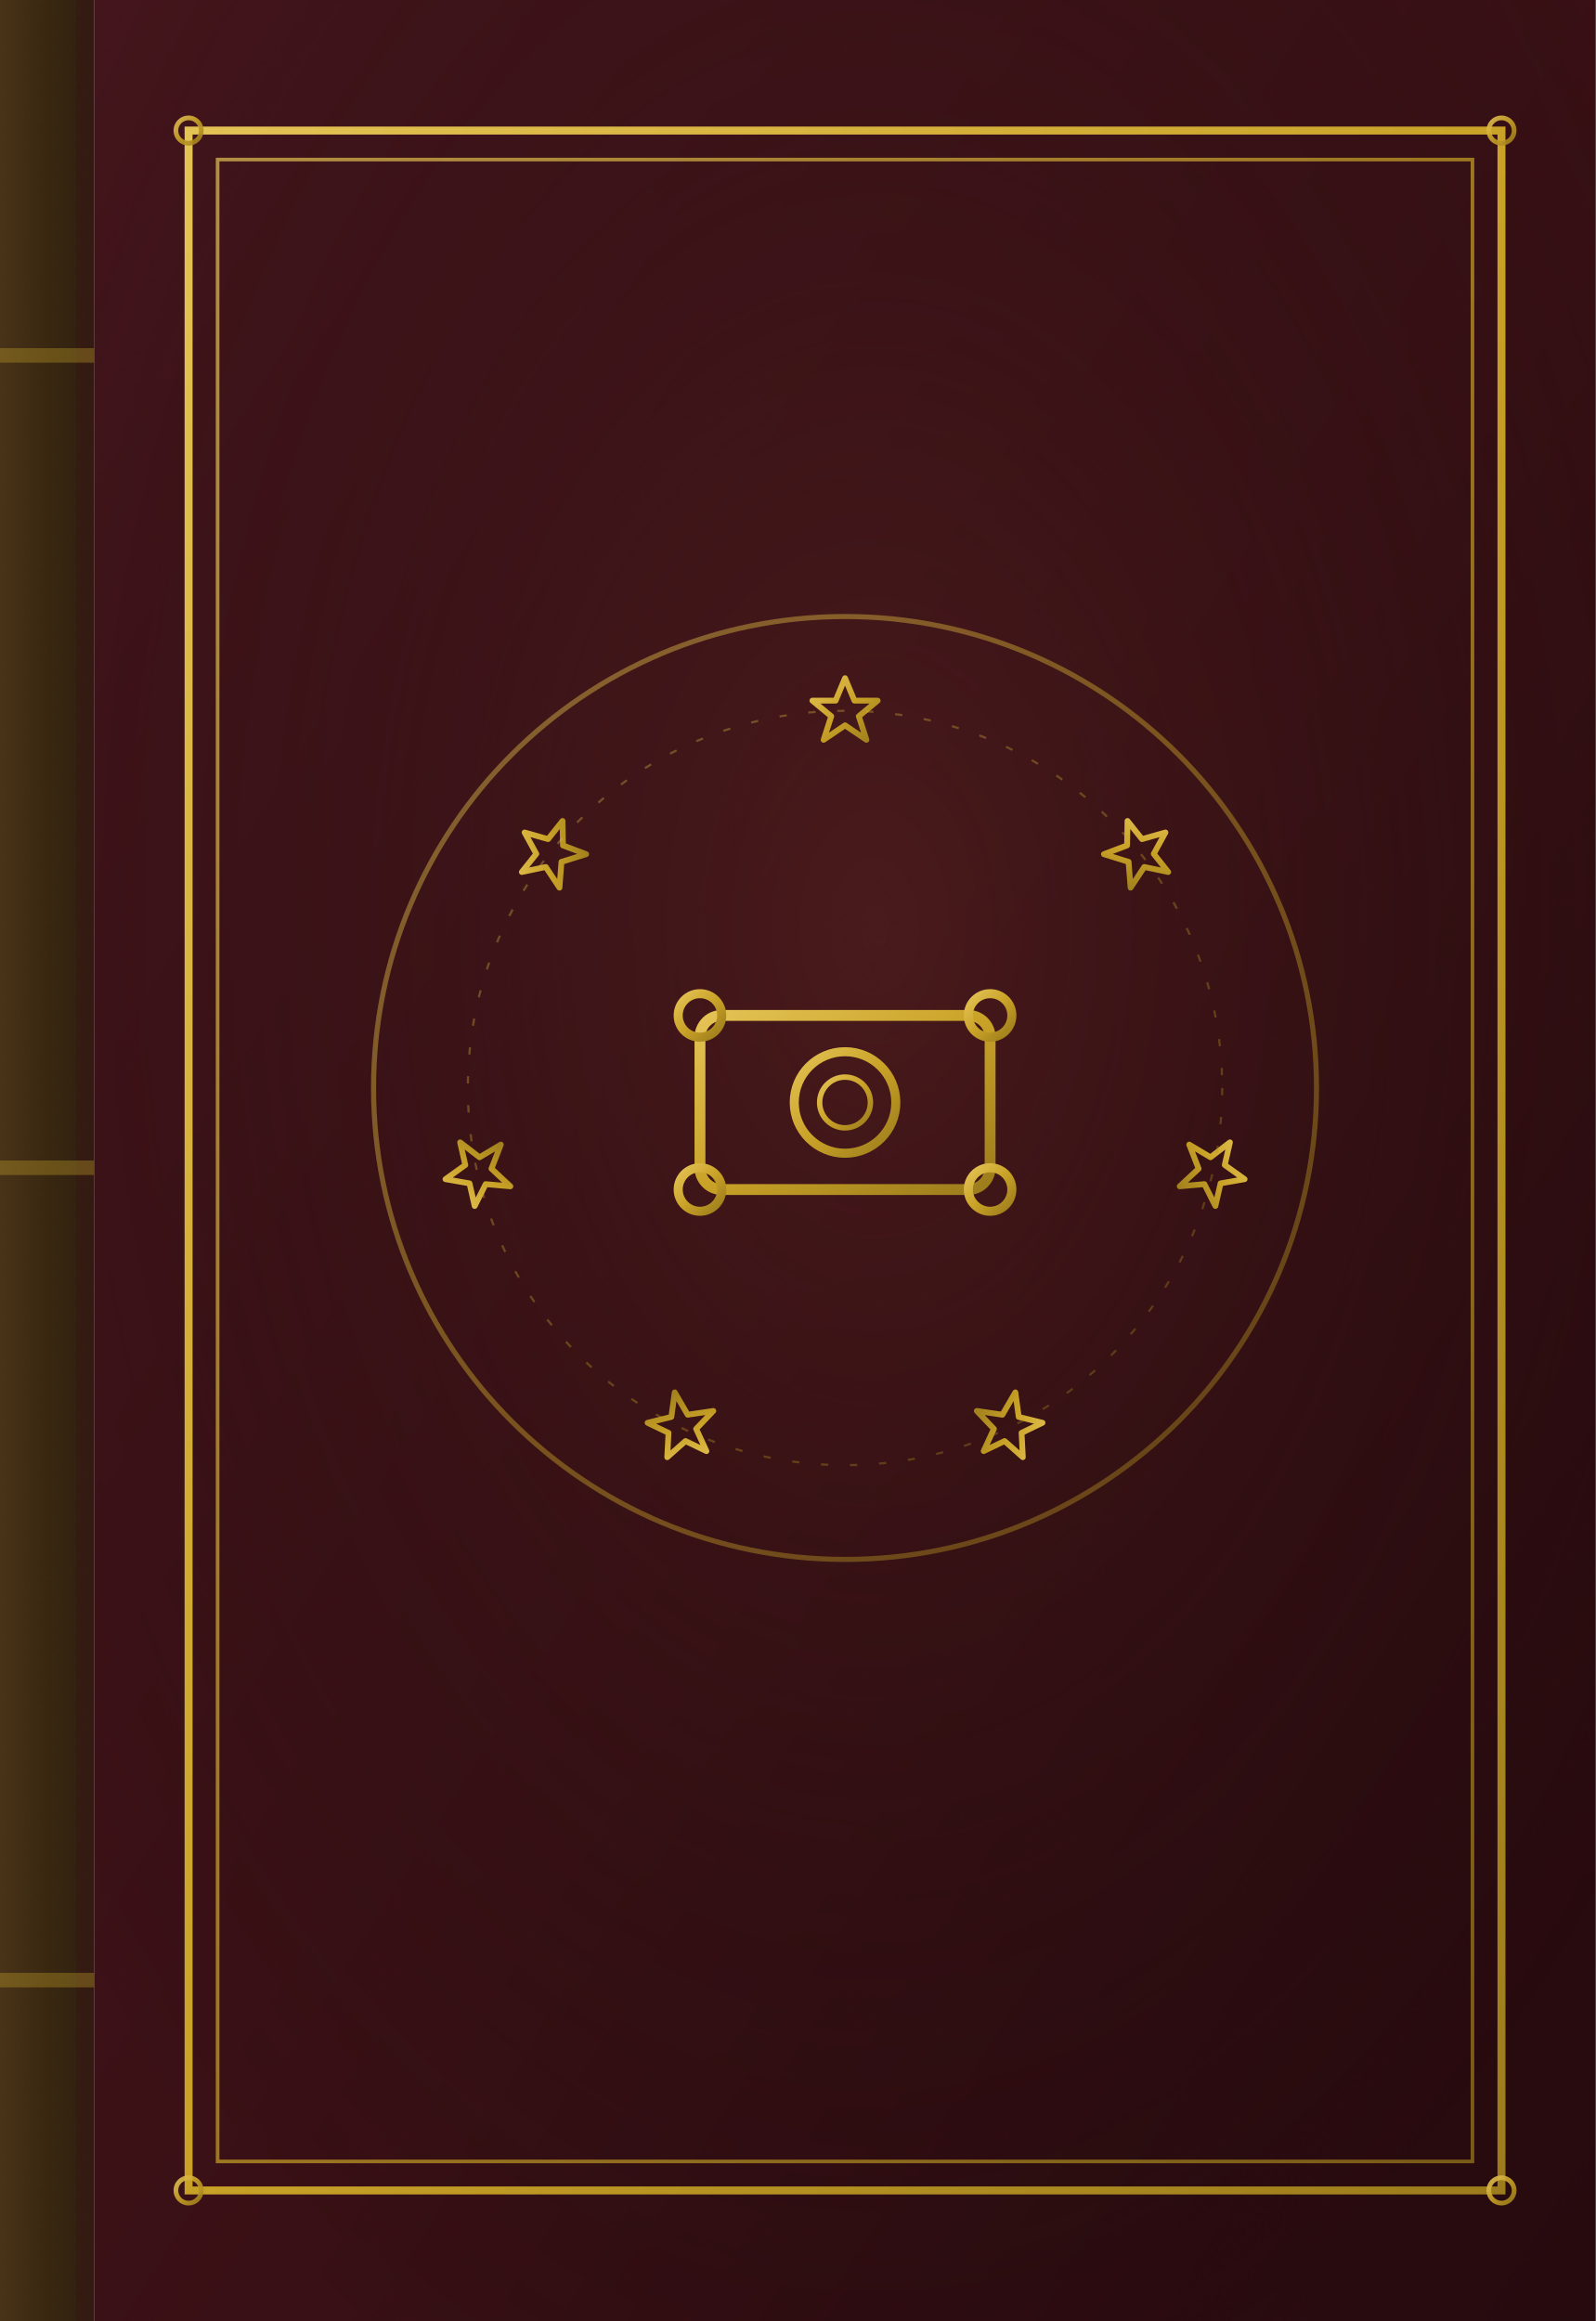
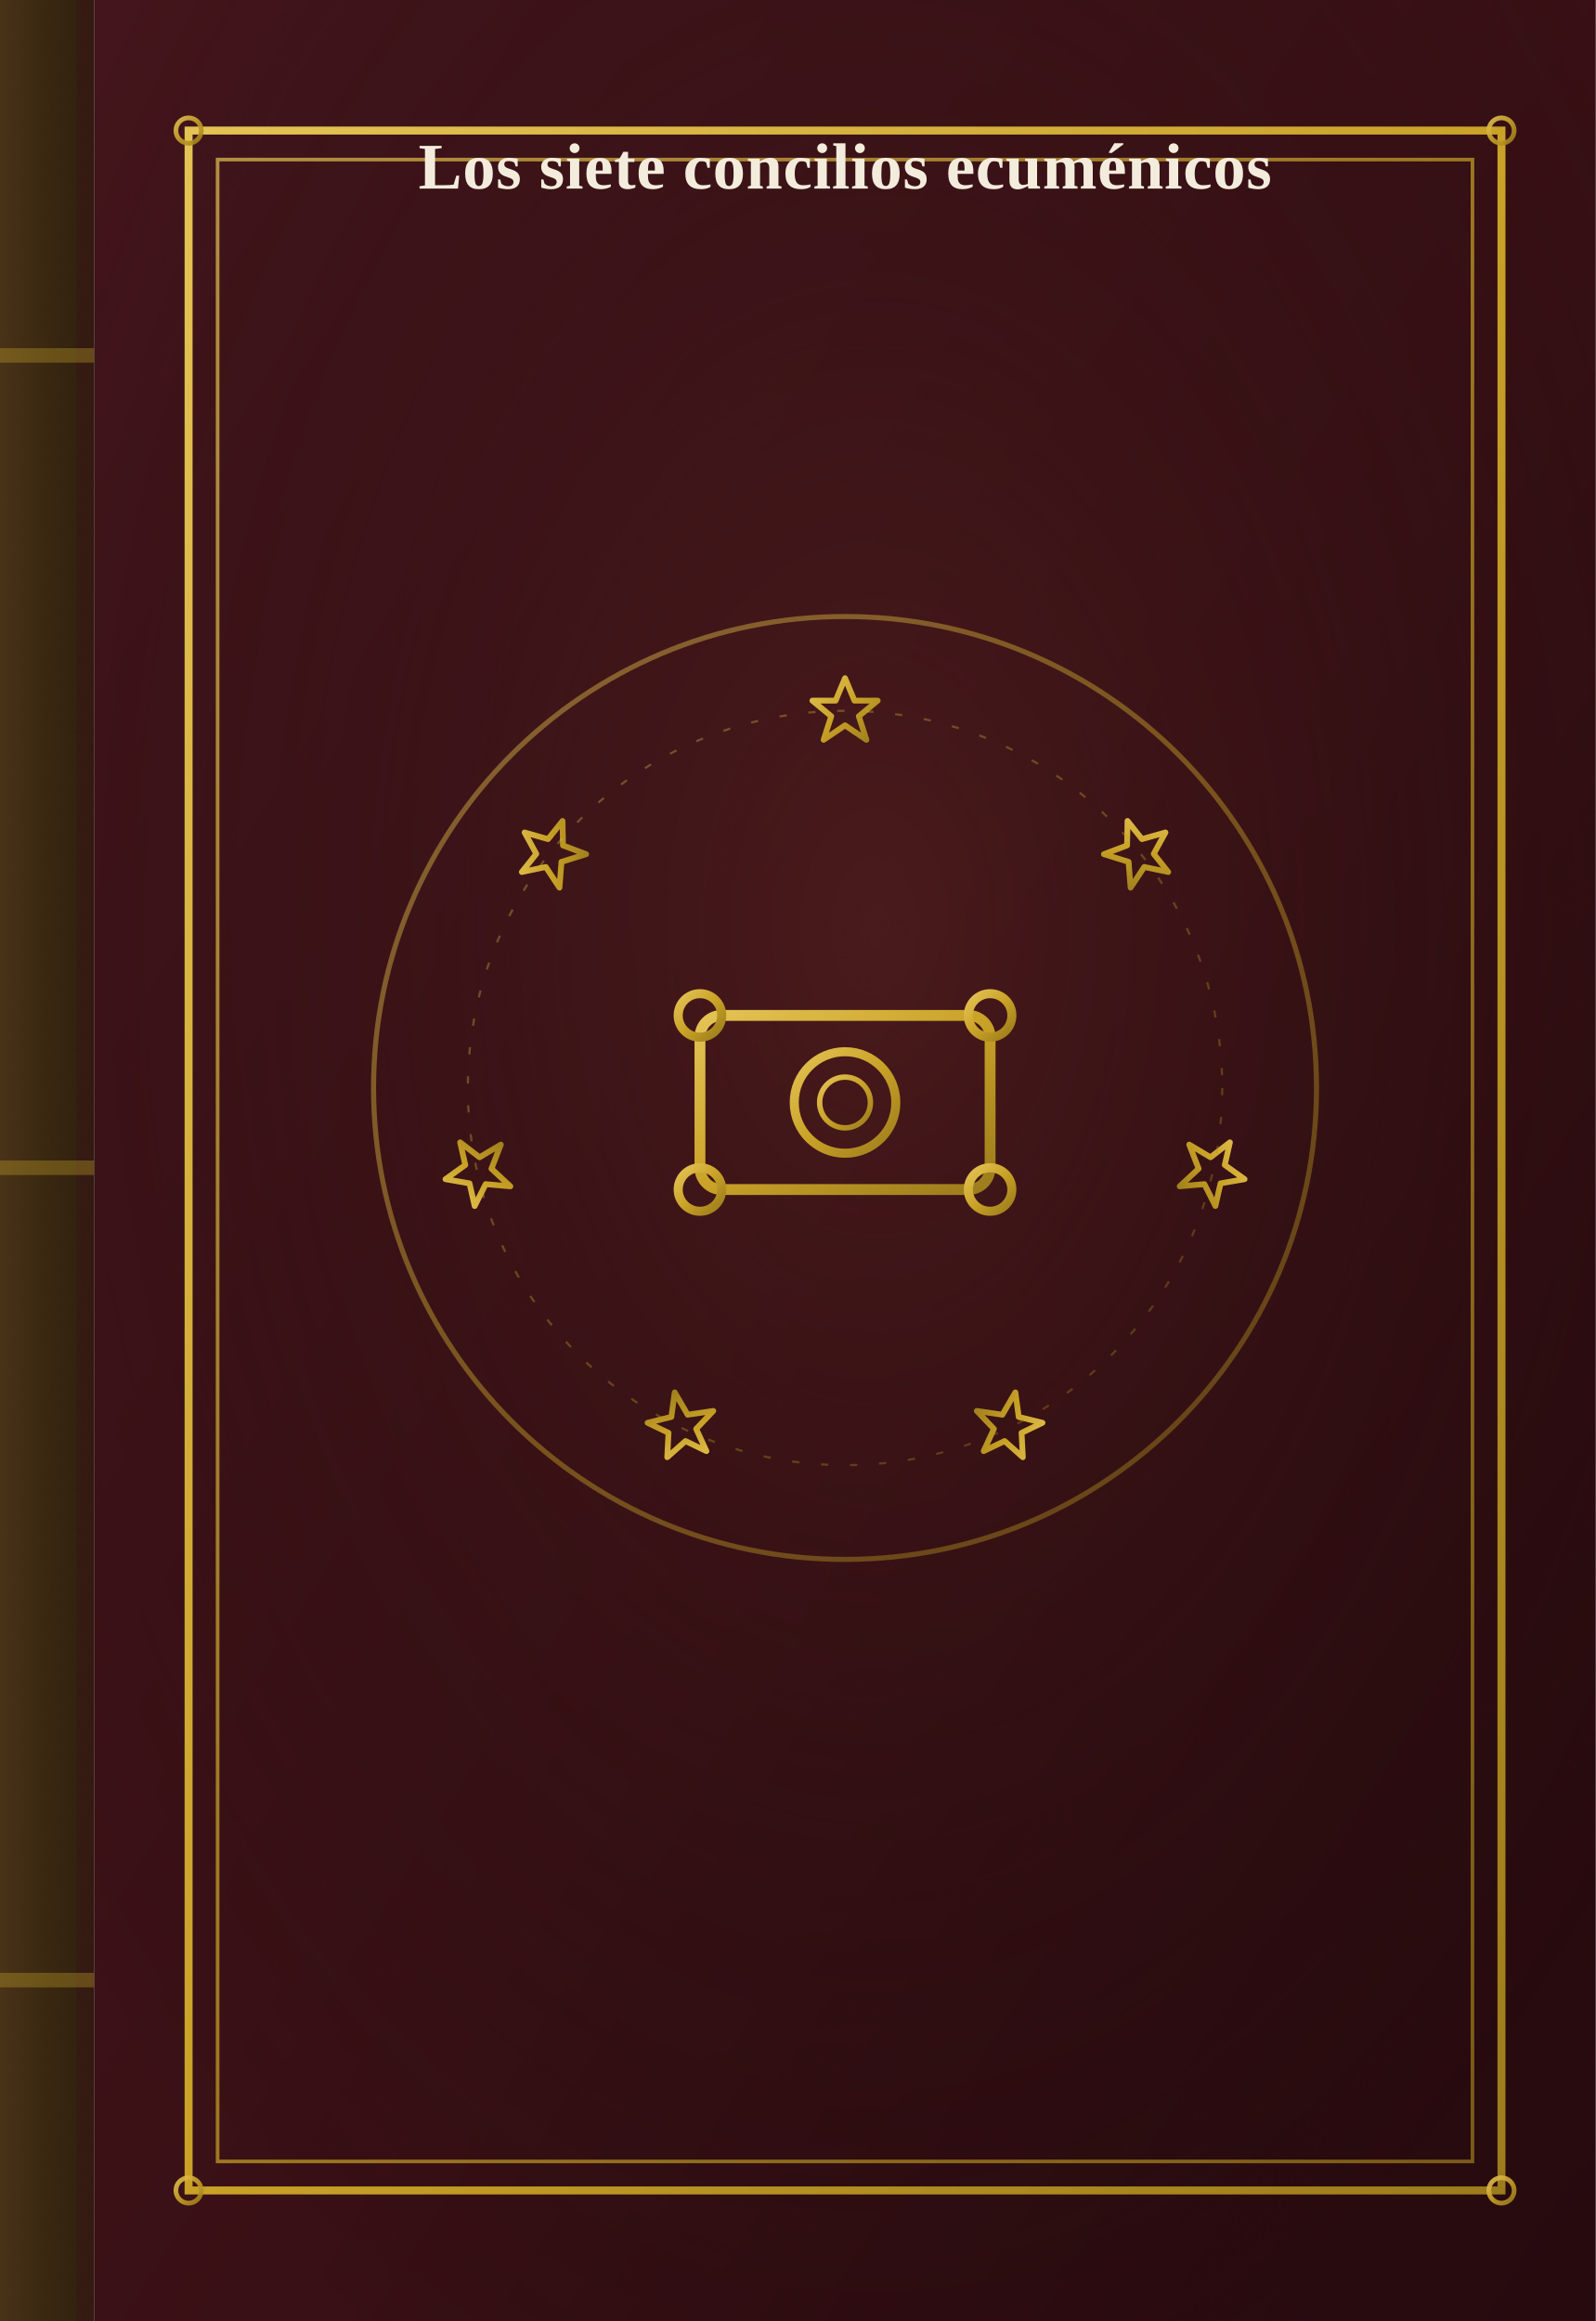
<svg xmlns="http://www.w3.org/2000/svg" width="440" height="640" viewBox="0 0 440 640">
  <defs>
    <linearGradient id="coverGrad" x1="0%" y1="0%" x2="100%" y2="100%">
      <stop offset="0%" stop-color="#47161D" />
      <stop offset="55%" stop-color="#3A1015" />
      <stop offset="100%" stop-color="#260A0E" />
    </linearGradient>
    <radialGradient id="vignette" cx="52%" cy="40%" r="70%">
      <stop offset="0%" stop-color="#5A2422" stop-opacity="0.5" />
      <stop offset="100%" stop-color="#000000" stop-opacity="0" />
    </radialGradient>
    <linearGradient id="spineGrad" x1="0%" y1="0%" x2="100%" y2="0%">
      <stop offset="0%" stop-color="#4A3418" />
      <stop offset="50%" stop-color="#3A2810" />
      <stop offset="100%" stop-color="#2E2110" />
    </linearGradient>
    <linearGradient id="goldLine" x1="0%" y1="0%" x2="100%" y2="100%">
      <stop offset="0%" stop-color="#E4C355" />
      <stop offset="50%" stop-color="#C9A227" />
      <stop offset="100%" stop-color="#9C7C1C" />
    </linearGradient>
    <filter id="softGrain">
      <feTurbulence type="fractalNoise" baseFrequency="0.9" numOctaves="2" result="noise" />
      <feColorMatrix in="noise" type="matrix" values="0 0 0 0 0  0 0 0 0 0  0 0 0 0 0  0 0 0 0.03 0" />
    </filter>
  </defs>
  <rect x="0" y="0" width="26" height="640" fill="url(#spineGrad)" />
  <rect x="21" y="0" width="5" height="640" fill="#3A1414" opacity="0.5" />
  <rect x="0" y="96" width="26" height="4" fill="#C9A227" opacity="0.35" />
  <rect x="0" y="320" width="26" height="4" fill="#C9A227" opacity="0.35" />
  <rect x="0" y="544" width="26" height="4" fill="#C9A227" opacity="0.35" />
  <rect x="26" y="0" width="414" height="640" fill="url(#coverGrad)" />
  <rect x="26" y="0" width="414" height="640" fill="url(#vignette)" />
  <rect x="26" y="0" width="414" height="640" filter="url(#softGrain)" />
  <rect x="52" y="36" width="362" height="568" fill="none" stroke="url(#goldLine)" stroke-width="2.2" />
  <rect x="60" y="44" width="346" height="552" fill="none" stroke="url(#goldLine)" stroke-width="1" opacity="0.7" />
  <g stroke="url(#goldLine)" stroke-width="1.3" fill="none" opacity="0.9">
    <circle cx="52" cy="36" r="3.5" />
    <circle cx="414" cy="36" r="3.5" />
    <circle cx="52" cy="604" r="3.5" />
    <circle cx="414" cy="604" r="3.5" />
  </g>
+   <text x="233" y="52" text-anchor="middle" fill="#F3ECDC" font-family="Georgia, 'Times New Roman', serif" font-size="18" font-weight="700" letter-spacing="0.2">
+     <tspan x="233" dy="0">Los siete concilios ecuménicos</tspan>
+   </text>
+   <line x1="80" y1="68" x2="386" y2="68" stroke="url(#goldLine)" stroke-width="0.8" opacity="0.45" />
  <g transform="translate(233,300)">
    <circle r="130" fill="none" stroke="url(#goldLine)" stroke-width="1.4" opacity="0.45" />
    <g stroke="url(#goldLine)" fill="none" stroke-width="1.6" stroke-linejoin="round">
      <g transform="translate(0,-104)">
        <path d="M0,-9 L2.6,-2.8 L9,-2.8 L3.8,1.5 L5.9,8 L0,4 L-5.9,8 L-3.8,1.5 L-9,-2.8 L-2.6,-2.8 Z" />
      </g>
      <g transform="rotate(51.43) translate(0,-104)">
        <path d="M0,-9 L2.6,-2.8 L9,-2.8 L3.8,1.5 L5.9,8 L0,4 L-5.9,8 L-3.8,1.5 L-9,-2.8 L-2.6,-2.8 Z" />
      </g>
      <g transform="rotate(102.86) translate(0,-104)">
        <path d="M0,-9 L2.6,-2.8 L9,-2.8 L3.8,1.5 L5.9,8 L0,4 L-5.9,8 L-3.8,1.5 L-9,-2.8 L-2.6,-2.8 Z" />
      </g>
      <g transform="rotate(154.29) translate(0,-104)">
        <path d="M0,-9 L2.6,-2.8 L9,-2.8 L3.8,1.5 L5.9,8 L0,4 L-5.9,8 L-3.8,1.5 L-9,-2.8 L-2.6,-2.8 Z" />
      </g>
      <g transform="rotate(205.71) translate(0,-104)">
        <path d="M0,-9 L2.6,-2.8 L9,-2.8 L3.8,1.5 L5.9,8 L0,4 L-5.9,8 L-3.8,1.5 L-9,-2.8 L-2.6,-2.8 Z" />
      </g>
      <g transform="rotate(257.14) translate(0,-104)">
        <path d="M0,-9 L2.6,-2.8 L9,-2.8 L3.8,1.5 L5.9,8 L0,4 L-5.9,8 L-3.8,1.5 L-9,-2.8 L-2.6,-2.8 Z" />
      </g>
      <g transform="rotate(308.57) translate(0,-104)">
        <path d="M0,-9 L2.6,-2.8 L9,-2.8 L3.8,1.5 L5.9,8 L0,4 L-5.9,8 L-3.8,1.5 L-9,-2.8 L-2.6,-2.8 Z" />
      </g>
    </g>
    <circle r="104" fill="none" stroke="url(#goldLine)" stroke-width="0.6" opacity="0.35" stroke-dasharray="2 6" />
    <g transform="translate(0,4)">
      <rect x="-40" y="-24" width="80" height="48" rx="6" fill="none" stroke="url(#goldLine)" stroke-width="3" />
      <circle cx="-40" cy="-24" r="6" fill="none" stroke="url(#goldLine)" stroke-width="2.5" />
      <circle cx="-40" cy="24" r="6" fill="none" stroke="url(#goldLine)" stroke-width="2.5" />
      <circle cx="40" cy="-24" r="6" fill="none" stroke="url(#goldLine)" stroke-width="2.5" />
      <circle cx="40" cy="24" r="6" fill="none" stroke="url(#goldLine)" stroke-width="2.5" />
      <circle r="14" fill="none" stroke="url(#goldLine)" stroke-width="2.5" />
      <circle r="7" fill="none" stroke="url(#goldLine)" stroke-width="1.5" />
    </g>
  </g>
  <line x1="120" y1="500" x2="346" y2="500" stroke="url(#goldLine)" stroke-width="1" opacity="0.4" />
</svg>
